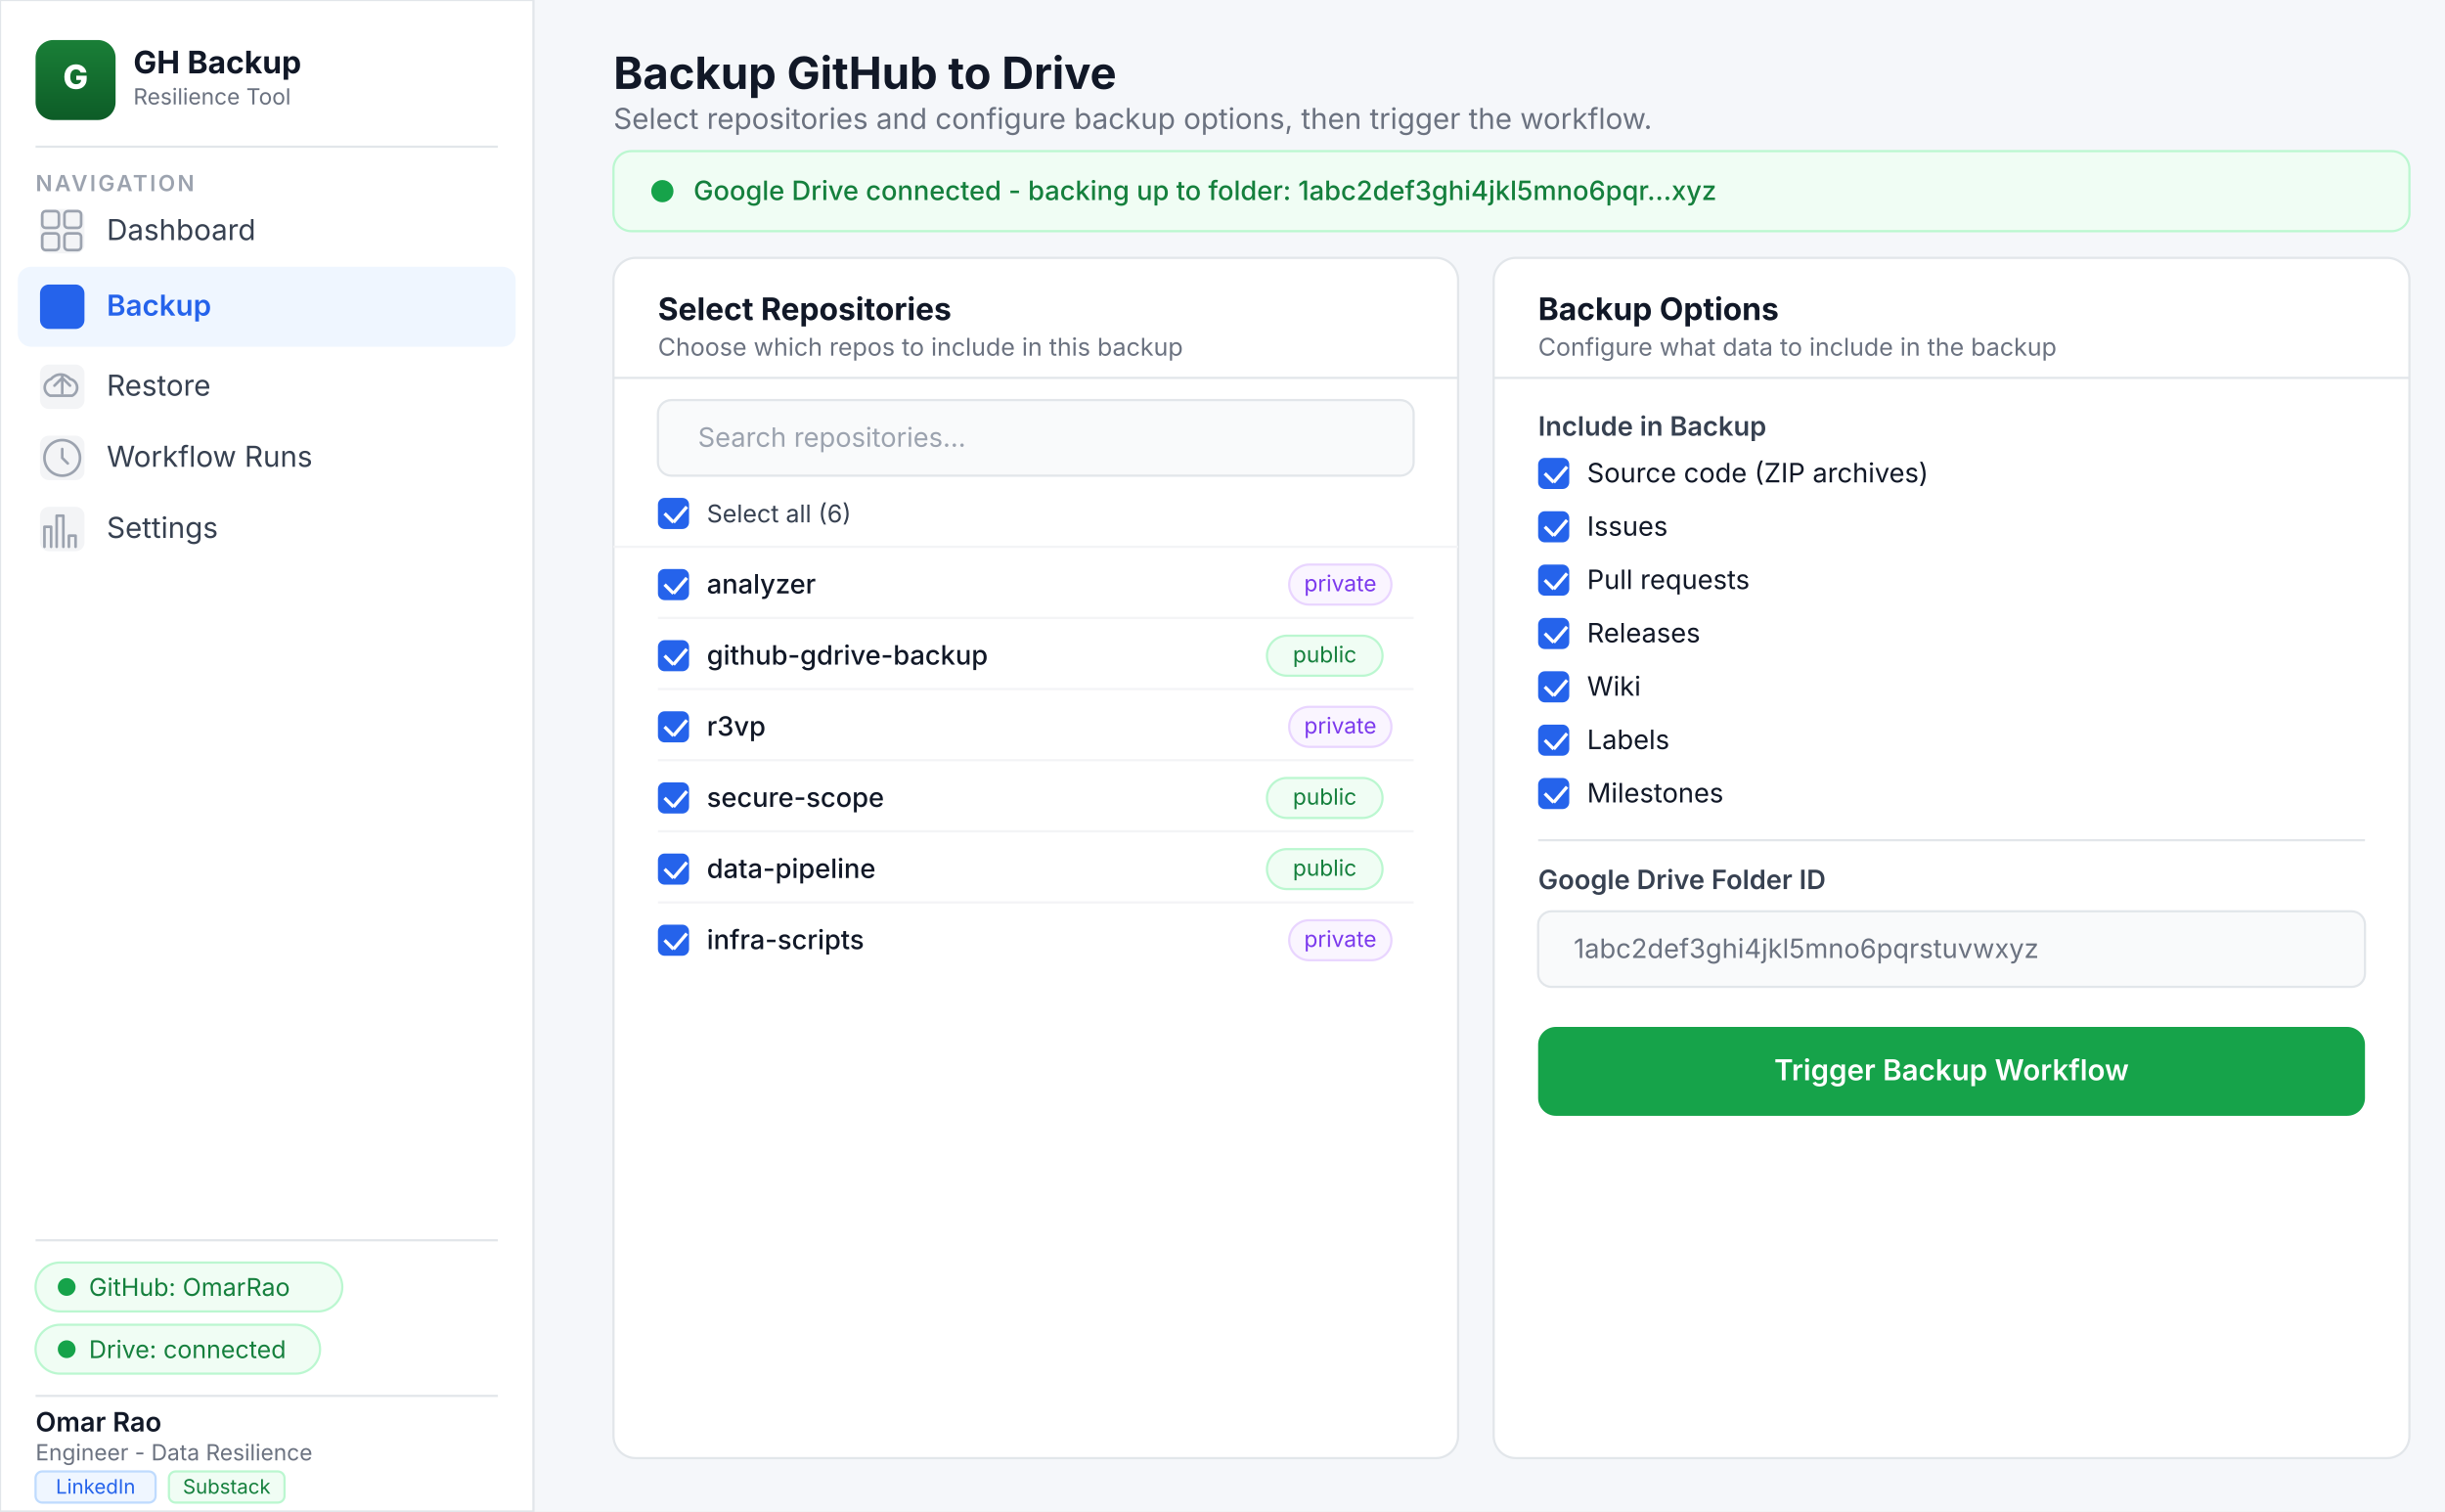
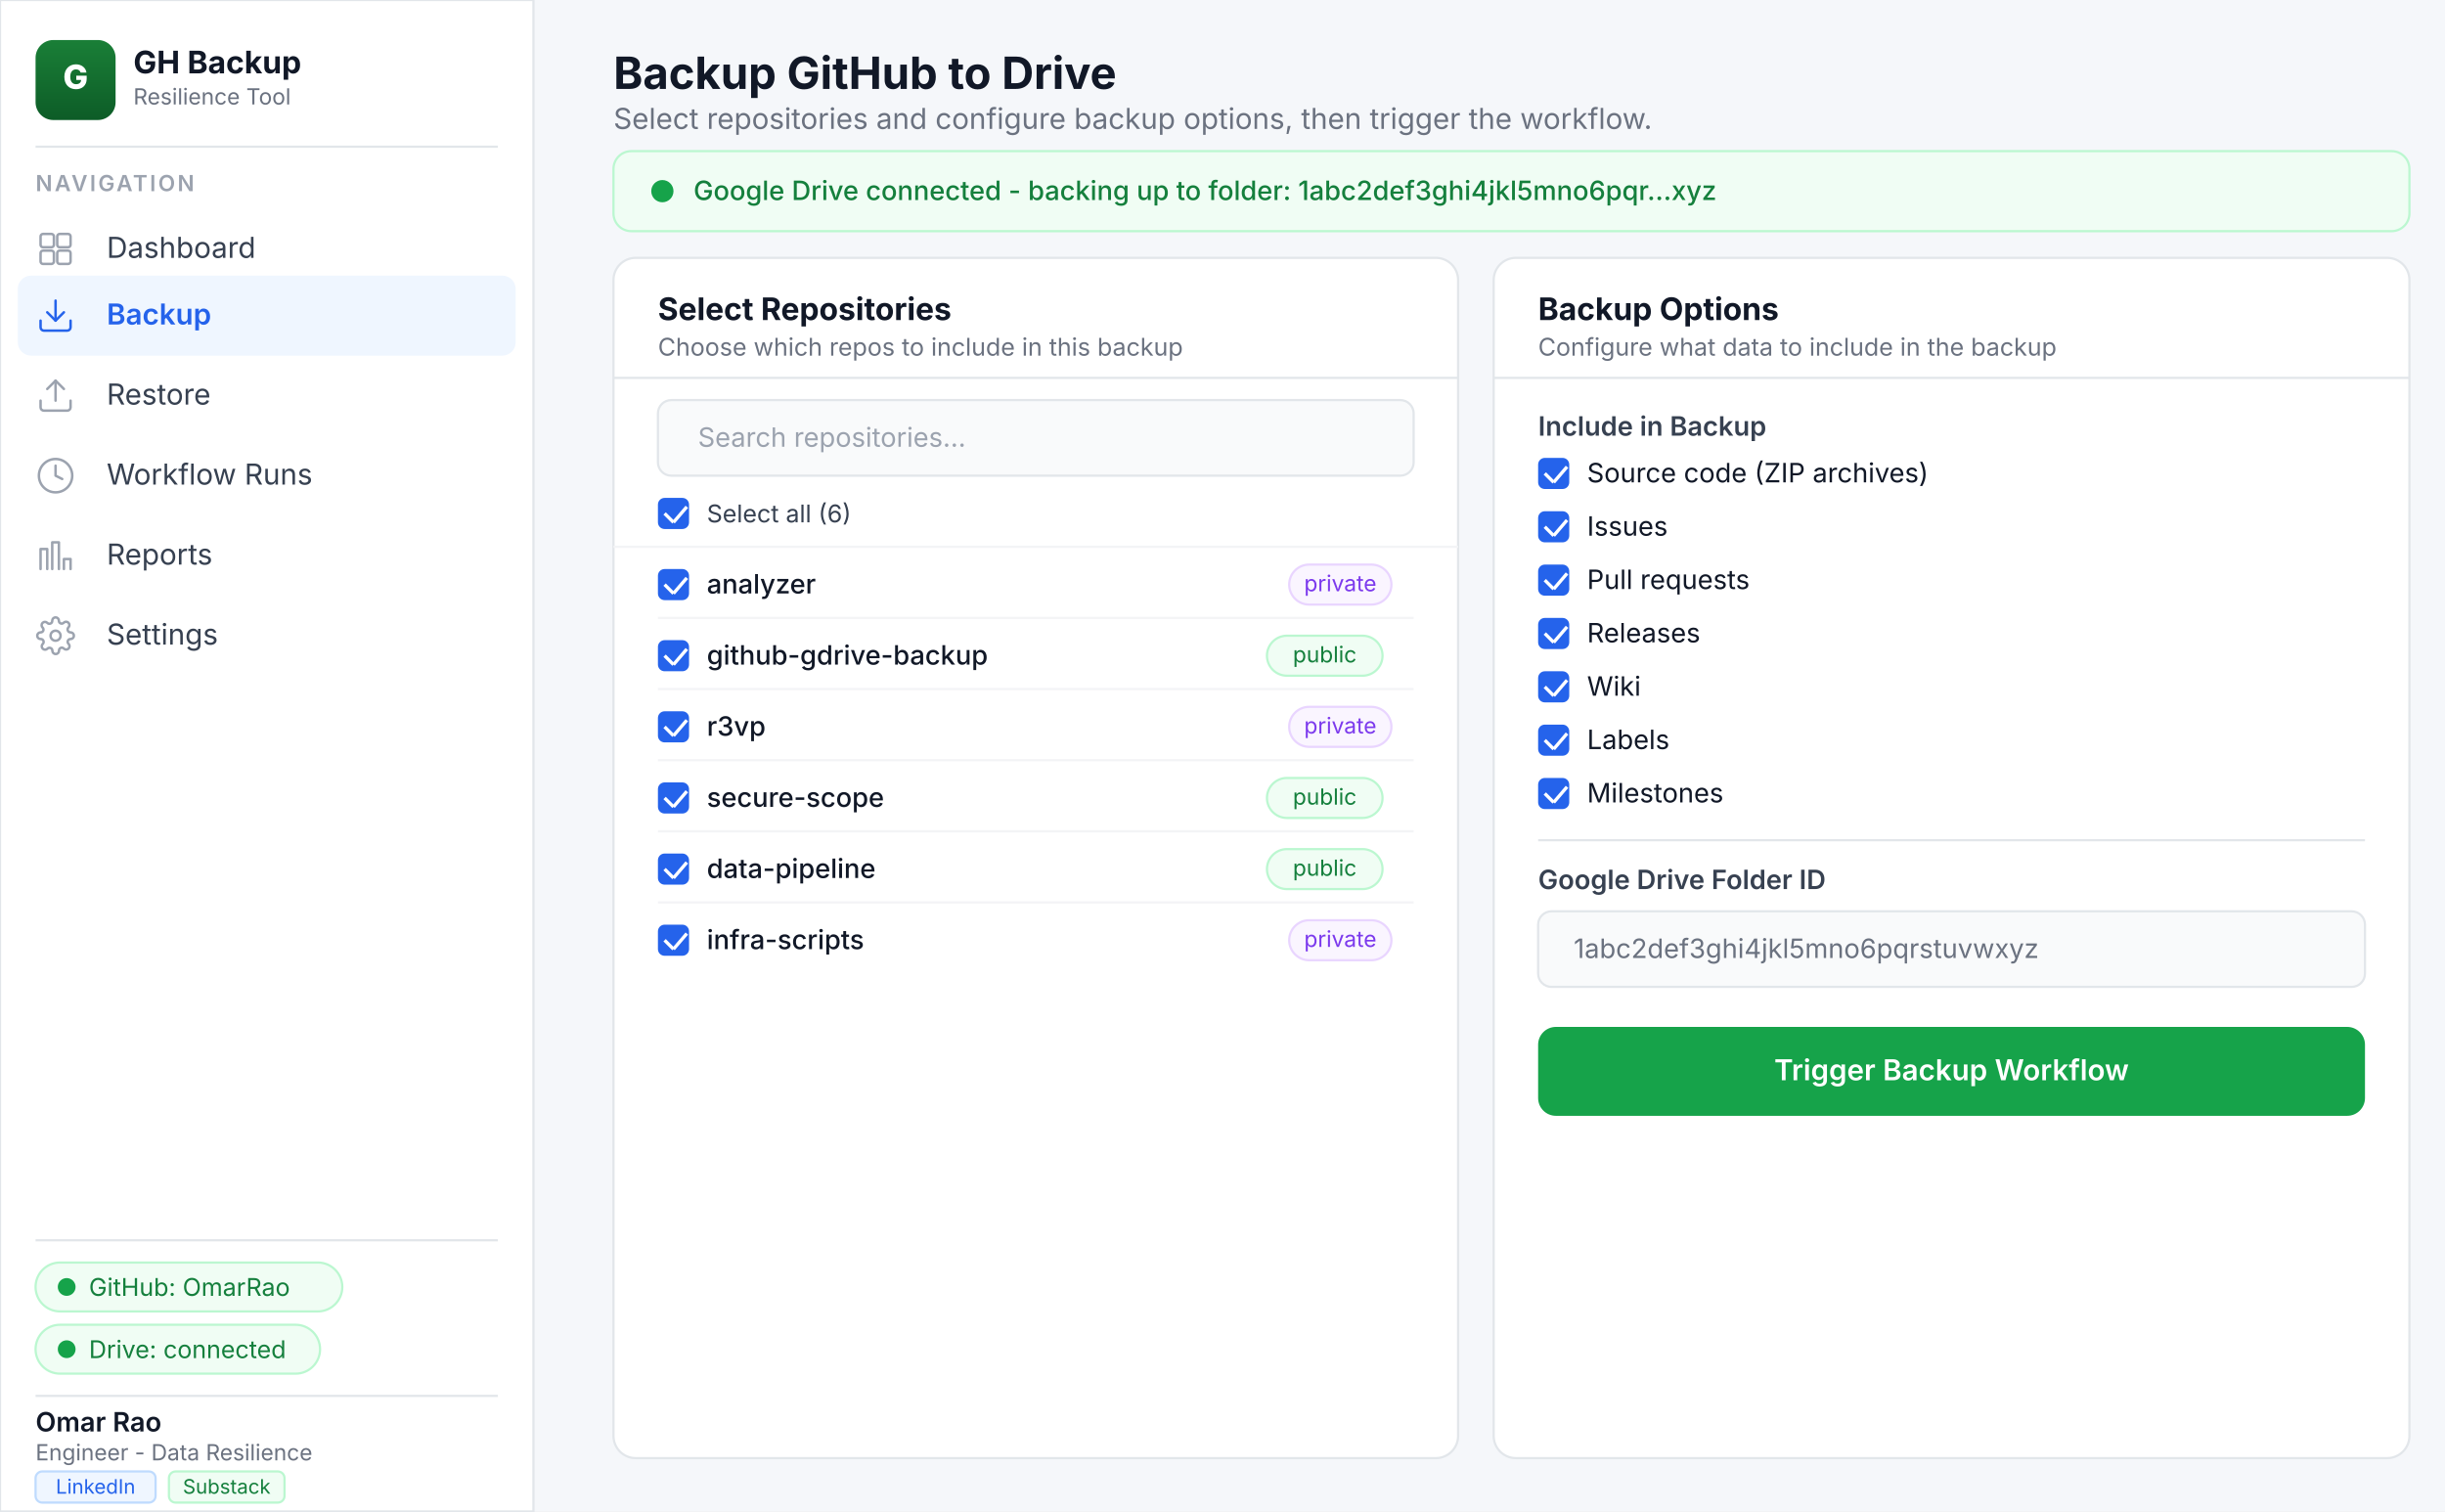
<svg xmlns="http://www.w3.org/2000/svg" width="1100" height="680" viewBox="0 0 1100 680" font-family="Inter, system-ui, -apple-system, sans-serif">
  <defs>
    <linearGradient id="brandGrad2" x1="0" y1="0" x2="0" y2="1">
      <stop offset="0%" stop-color="#1a7f37" />
      <stop offset="100%" stop-color="#0d5c27" />
    </linearGradient>
  </defs>
  <rect width="1100" height="680" fill="#f5f7fa" />
  <rect x="0" y="0" width="240" height="680" fill="white" stroke="#e2e6ea" stroke-width="1" />
  <rect x="16" y="18" width="36" height="36" rx="8" fill="url(#brandGrad2)" />
  <text x="34" y="40" text-anchor="middle" font-size="15" font-weight="800" fill="white">G</text>
  <text x="60" y="33" font-size="14" font-weight="700" fill="#111827">GH Backup</text>
  <text x="60" y="47" font-size="10" fill="#6b7280">Resilience Tool</text>
  <line x1="16" y1="66" x2="224" y2="66" stroke="#e2e6ea" stroke-width="1" />
  <text x="16" y="86" font-size="10" font-weight="600" fill="#9ca3af" letter-spacing="1">NAVIGATION</text>
-   <rect x="18" y="94" width="20" height="20" rx="4" fill="#f3f4f6" />
-   <g transform="translate(19,95)" stroke="#9ca3af" stroke-width="1.2" fill="none" stroke-linecap="round" stroke-linejoin="round">
-     <rect x="0" y="0" width="7.5" height="7.5" rx="1.5" />
-     <rect x="10" y="0" width="7.5" height="7.5" rx="1.5" />
-     <rect x="0" y="10" width="7.5" height="7.5" rx="1.5" />
-     <rect x="10" y="10" width="7.5" height="7.5" rx="1.5" />
+   <g transform="translate(16, 103) scale(0.75)" stroke="#9ca3af" stroke-width="1.5" fill="none" stroke-linecap="round" stroke-linejoin="round">
+     <rect x="3" y="3" width="8" height="8" rx="1.5" />
+     <rect x="13" y="3" width="8" height="8" rx="1.5" />
+     <rect x="3" y="13" width="8" height="8" rx="1.5" />
+     <rect x="13" y="13" width="8" height="8" rx="1.5" />
  </g>
-   <text x="48" y="108" font-size="13" fill="#374151">Dashboard</text>
-   <rect x="8" y="120" width="224" height="36" rx="6" fill="#eff6ff" />
-   <rect x="18" y="128" width="20" height="20" rx="4" fill="#2563eb" />
-   <g transform="translate(19,129)" stroke="#2563eb" stroke-width="1.2" fill="none" stroke-linecap="round" stroke-linejoin="round">
-     <path d="M9 14V6m-3.5 3.5L9 13l3.5-3.5" />
-     <path d="M3.5 13A4 4 0 014 5.5a5.5 5.5 0 018.5 0A4 4 0 0113.5 13z" />
+   <text x="48" y="116" font-size="13" fill="#374151">Dashboard</text>
+   <rect x="8" y="124" width="224" height="36" rx="6" fill="#eff6ff" />
+   <g transform="translate(16, 133) scale(0.75)" stroke="#2563eb" stroke-width="1.5" fill="none" stroke-linecap="round" stroke-linejoin="round">
+     <path d="M21 15v4a2 2 0 0 1-2 2H5a2 2 0 0 1-2-2v-4" />
+     <polyline points="7 10 12 15 17 10" />
+     <line x1="12" y1="15" x2="12" y2="3" />
  </g>
-   <text x="48" y="142" font-size="13" font-weight="600" fill="#2563eb">Backup</text>
-   <rect x="18" y="164" width="20" height="20" rx="4" fill="#f3f4f6" />
-   <g transform="translate(19,165)" stroke="#9ca3af" stroke-width="1.2" fill="none" stroke-linecap="round" stroke-linejoin="round">
-     <path d="M9 4v8m3.5-3.5L9 5 5.5 8.5" />
-     <path d="M3.5 13A4 4 0 014 5.5a5.5 5.5 0 018.5 0A4 4 0 0113.5 13z" />
+   <text x="48" y="146" font-size="13" font-weight="600" fill="#2563eb">Backup</text>
+   <g transform="translate(16, 169) scale(0.75)" stroke="#9ca3af" stroke-width="1.5" fill="none" stroke-linecap="round" stroke-linejoin="round">
+     <path d="M21 15v4a2 2 0 0 1-2 2H5a2 2 0 0 1-2-2v-4" />
+     <polyline points="17 8 12 3 7 8" />
+     <line x1="12" y1="3" x2="12" y2="15" />
  </g>
-   <text x="48" y="178" font-size="13" fill="#374151">Restore</text>
-   <rect x="18" y="196" width="20" height="20" rx="4" fill="#f3f4f6" />
-   <g transform="translate(19,197)" stroke="#9ca3af" stroke-width="1.2" fill="none" stroke-linecap="round" stroke-linejoin="round">
-     <circle cx="9" cy="9" r="8" />
-     <path d="M9 5v4l2.5 2.5" />
+   <text x="48" y="182" font-size="13" fill="#374151">Restore</text>
+   <g transform="translate(16, 205) scale(0.75)" stroke="#9ca3af" stroke-width="1.5" fill="none" stroke-linecap="round" stroke-linejoin="round">
+     <circle cx="12" cy="12" r="10" />
+     <polyline points="12 6 12 12 16 14" />
  </g>
-   <text x="48" y="210" font-size="13" fill="#374151">Workflow Runs</text>
-   <rect x="18" y="228" width="20" height="20" rx="4" fill="#f3f4f6" />
-   <g transform="translate(19,229)" stroke="#9ca3af" stroke-width="1.2" fill="none" stroke-linecap="round" stroke-linejoin="round">
-     <path d="M1 17V8h3v9M6.5 17V3h3v14M12 17v-5h3v5" />
+   <text x="48" y="218" font-size="13" fill="#374151">Workflow Runs</text>
+   <g transform="translate(16, 241) scale(0.75)" stroke="#9ca3af" stroke-width="1.5" fill="none" stroke-linecap="round" stroke-linejoin="round">
+     <path d="M3 20V8h4v12M10 20V4h4v16M17 20v-6h4v6" />
  </g>
-   <text x="48" y="242" font-size="13" fill="#374151">Settings</text>
+   <text x="48" y="254" font-size="13" fill="#374151">Reports</text>
+   <g transform="translate(16, 277) scale(0.75)" stroke="#9ca3af" stroke-width="1.5" fill="none" stroke-linecap="round" stroke-linejoin="round">
+     <circle cx="12" cy="12" r="3" />
+     <path d="M19.4 15a1.65 1.65 0 00.33 1.82l.06.06a2 2 0 010 2.83 2 2 0 01-2.83 0l-.06-.06a1.65 1.65 0 00-1.82-.33 1.65 1.65 0 00-1 1.51V21a2 2 0 01-4 0v-.09A1.65 1.65 0 009 19.4a1.65 1.65 0 00-1.82.33l-.06.06a2 2 0 01-2.83-2.83l.06-.06A1.65 1.65 0 004.68 15a1.65 1.65 0 00-1.51-1H3a2 2 0 010-4h.09A1.65 1.65 0 004.6 9a1.65 1.65 0 00-.33-1.82l-.06-.06a2 2 0 012.83-2.83l.06.06A1.65 1.65 0 009 4.68a1.65 1.65 0 001-1.51V3a2 2 0 014 0v.09a1.65 1.65 0 001 1.51 1.65 1.65 0 001.82-.33l.06-.06a2 2 0 012.83 2.83l-.06.06A1.65 1.65 0 0019.4 9a1.65 1.65 0 001.51 1H21a2 2 0 010 4h-.09a1.65 1.65 0 00-1.51 1z" />
+   </g>
+   <text x="48" y="290" font-size="13" fill="#374151">Settings</text>
  <line x1="16" y1="558" x2="224" y2="558" stroke="#e2e6ea" stroke-width="1" />
  <rect x="16" y="568" width="138" height="22" rx="11" fill="#f0fdf4" stroke="#bbf7d0" stroke-width="1" />
  <circle cx="30" cy="579" r="4" fill="#16a34a" />
  <text x="40" y="583" font-size="11" fill="#15803d">GitHub: OmarRao</text>
  <rect x="16" y="596" width="128" height="22" rx="11" fill="#f0fdf4" stroke="#bbf7d0" stroke-width="1" />
  <circle cx="30" cy="607" r="4" fill="#16a34a" />
  <text x="40" y="611" font-size="11" fill="#15803d">Drive: connected</text>
  <line x1="16" y1="628" x2="224" y2="628" stroke="#e2e6ea" stroke-width="1" />
  <text x="16" y="644" font-size="12" font-weight="600" fill="#111827">Omar Rao</text>
  <text x="16" y="657" font-size="10" fill="#6b7280">Engineer - Data Resilience</text>
  <rect x="16" y="662" width="54" height="14" rx="3" fill="#eff6ff" stroke="#bfdbfe" stroke-width="1" />
  <text x="43" y="672" text-anchor="middle" font-size="9" fill="#2563eb">LinkedIn</text>
  <rect x="76" y="662" width="52" height="14" rx="3" fill="#f0fdf4" stroke="#bbf7d0" stroke-width="1" />
  <text x="102" y="672" text-anchor="middle" font-size="9" fill="#15803d">Substack</text>
  <text x="276" y="40" font-size="20" font-weight="700" fill="#111827">Backup GitHub to Drive</text>
  <text x="276" y="58" font-size="13" fill="#6b7280">Select repositories and configure backup options, then trigger the workflow.</text>
  <rect x="276" y="68" width="808" height="36" rx="8" fill="#f0fdf4" stroke="#bbf7d0" stroke-width="1" />
  <circle cx="298" cy="86" r="5" fill="#16a34a" />
  <text x="312" y="90" font-size="12" font-weight="500" fill="#15803d">Google Drive connected - backing up to folder: 1abc2def3ghi4jkl5mno6pqr...xyz</text>
  <rect x="276" y="116" width="380" height="540" rx="10" fill="white" stroke="#e2e6ea" stroke-width="1" />
  <text x="296" y="144" font-size="14" font-weight="700" fill="#111827">Select Repositories</text>
  <text x="296" y="160" font-size="11" fill="#6b7280">Choose which repos to include in this backup</text>
  <line x1="276" y1="170" x2="656" y2="170" stroke="#e2e6ea" stroke-width="1" />
  <rect x="296" y="180" width="340" height="34" rx="6" fill="#f9fafb" stroke="#e2e6ea" stroke-width="1" />
  <text x="314" y="201" font-size="12" fill="#9ca3af">Search repositories...</text>
  <rect x="296" y="224" width="14" height="14" rx="3" fill="#2563eb" />
  <line x1="299" y1="231" x2="303" y2="235" stroke="white" stroke-width="1.5" />
  <line x1="303" y1="235" x2="309" y2="228" stroke="white" stroke-width="1.5" />
  <text x="318" y="235" font-size="11" fill="#374151">Select all (6)</text>
  <line x1="276" y1="246" x2="656" y2="246" stroke="#f3f4f6" stroke-width="1" />
  <rect x="296" y="256" width="14" height="14" rx="3" fill="#2563eb" />
  <line x1="299" y1="263" x2="303" y2="267" stroke="white" stroke-width="1.5" />
  <line x1="303" y1="267" x2="309" y2="260" stroke="white" stroke-width="1.5" />
  <text x="318" y="267" font-size="12" font-weight="500" fill="#111827">analyzer</text>
  <rect x="580" y="254" width="46" height="18" rx="9" fill="#faf5ff" stroke="#e9d5ff" stroke-width="1" />
  <text x="603" y="266" text-anchor="middle" font-size="10" fill="#7c3aed">private</text>
  <line x1="296" y1="278" x2="636" y2="278" stroke="#f3f4f6" stroke-width="1" />
  <rect x="296" y="288" width="14" height="14" rx="3" fill="#2563eb" />
  <line x1="299" y1="295" x2="303" y2="299" stroke="white" stroke-width="1.5" />
  <line x1="303" y1="299" x2="309" y2="292" stroke="white" stroke-width="1.5" />
  <text x="318" y="299" font-size="12" font-weight="500" fill="#111827">github-gdrive-backup</text>
  <rect x="570" y="286" width="52" height="18" rx="9" fill="#f0fdf4" stroke="#bbf7d0" stroke-width="1" />
  <text x="596" y="298" text-anchor="middle" font-size="10" fill="#15803d">public</text>
  <line x1="296" y1="310" x2="636" y2="310" stroke="#f3f4f6" stroke-width="1" />
  <rect x="296" y="320" width="14" height="14" rx="3" fill="#2563eb" />
  <line x1="299" y1="327" x2="303" y2="331" stroke="white" stroke-width="1.5" />
  <line x1="303" y1="331" x2="309" y2="324" stroke="white" stroke-width="1.5" />
  <text x="318" y="331" font-size="12" font-weight="500" fill="#111827">r3vp</text>
  <rect x="580" y="318" width="46" height="18" rx="9" fill="#faf5ff" stroke="#e9d5ff" stroke-width="1" />
  <text x="603" y="330" text-anchor="middle" font-size="10" fill="#7c3aed">private</text>
  <line x1="296" y1="342" x2="636" y2="342" stroke="#f3f4f6" stroke-width="1" />
  <rect x="296" y="352" width="14" height="14" rx="3" fill="#2563eb" />
  <line x1="299" y1="359" x2="303" y2="363" stroke="white" stroke-width="1.5" />
  <line x1="303" y1="363" x2="309" y2="356" stroke="white" stroke-width="1.5" />
  <text x="318" y="363" font-size="12" font-weight="500" fill="#111827">secure-scope</text>
  <rect x="570" y="350" width="52" height="18" rx="9" fill="#f0fdf4" stroke="#bbf7d0" stroke-width="1" />
  <text x="596" y="362" text-anchor="middle" font-size="10" fill="#15803d">public</text>
  <line x1="296" y1="374" x2="636" y2="374" stroke="#f3f4f6" stroke-width="1" />
  <rect x="296" y="384" width="14" height="14" rx="3" fill="#2563eb" />
  <line x1="299" y1="391" x2="303" y2="395" stroke="white" stroke-width="1.5" />
  <line x1="303" y1="395" x2="309" y2="388" stroke="white" stroke-width="1.5" />
  <text x="318" y="395" font-size="12" font-weight="500" fill="#111827">data-pipeline</text>
  <rect x="570" y="382" width="52" height="18" rx="9" fill="#f0fdf4" stroke="#bbf7d0" stroke-width="1" />
  <text x="596" y="394" text-anchor="middle" font-size="10" fill="#15803d">public</text>
  <line x1="296" y1="406" x2="636" y2="406" stroke="#f3f4f6" stroke-width="1" />
  <rect x="296" y="416" width="14" height="14" rx="3" fill="#2563eb" />
  <line x1="299" y1="423" x2="303" y2="427" stroke="white" stroke-width="1.5" />
  <line x1="303" y1="427" x2="309" y2="420" stroke="white" stroke-width="1.5" />
  <text x="318" y="427" font-size="12" font-weight="500" fill="#111827">infra-scripts</text>
  <rect x="580" y="414" width="46" height="18" rx="9" fill="#faf5ff" stroke="#e9d5ff" stroke-width="1" />
  <text x="603" y="426" text-anchor="middle" font-size="10" fill="#7c3aed">private</text>
  <rect x="672" y="116" width="412" height="540" rx="10" fill="white" stroke="#e2e6ea" stroke-width="1" />
  <text x="692" y="144" font-size="14" font-weight="700" fill="#111827">Backup Options</text>
  <text x="692" y="160" font-size="11" fill="#6b7280">Configure what data to include in the backup</text>
  <line x1="672" y1="170" x2="1084" y2="170" stroke="#e2e6ea" stroke-width="1" />
  <text x="692" y="196" font-size="12" font-weight="600" fill="#374151">Include in Backup</text>
  <rect x="692" y="206" width="14" height="14" rx="3" fill="#2563eb" />
  <line x1="695" y1="213" x2="699" y2="217" stroke="white" stroke-width="1.5" />
  <line x1="699" y1="217" x2="705" y2="210" stroke="white" stroke-width="1.5" />
  <text x="714" y="217" font-size="12" fill="#111827">Source code (ZIP archives)</text>
  <rect x="692" y="230" width="14" height="14" rx="3" fill="#2563eb" />
  <line x1="695" y1="237" x2="699" y2="241" stroke="white" stroke-width="1.5" />
  <line x1="699" y1="241" x2="705" y2="234" stroke="white" stroke-width="1.5" />
  <text x="714" y="241" font-size="12" fill="#111827">Issues</text>
  <rect x="692" y="254" width="14" height="14" rx="3" fill="#2563eb" />
  <line x1="695" y1="261" x2="699" y2="265" stroke="white" stroke-width="1.5" />
  <line x1="699" y1="265" x2="705" y2="258" stroke="white" stroke-width="1.5" />
  <text x="714" y="265" font-size="12" fill="#111827">Pull requests</text>
  <rect x="692" y="278" width="14" height="14" rx="3" fill="#2563eb" />
  <line x1="695" y1="285" x2="699" y2="289" stroke="white" stroke-width="1.5" />
  <line x1="699" y1="289" x2="705" y2="282" stroke="white" stroke-width="1.5" />
  <text x="714" y="289" font-size="12" fill="#111827">Releases</text>
  <rect x="692" y="302" width="14" height="14" rx="3" fill="#2563eb" />
  <line x1="695" y1="309" x2="699" y2="313" stroke="white" stroke-width="1.5" />
  <line x1="699" y1="313" x2="705" y2="306" stroke="white" stroke-width="1.5" />
  <text x="714" y="313" font-size="12" fill="#111827">Wiki</text>
  <rect x="692" y="326" width="14" height="14" rx="3" fill="#2563eb" />
  <line x1="695" y1="333" x2="699" y2="337" stroke="white" stroke-width="1.5" />
  <line x1="699" y1="337" x2="705" y2="330" stroke="white" stroke-width="1.5" />
  <text x="714" y="337" font-size="12" fill="#111827">Labels</text>
  <rect x="692" y="350" width="14" height="14" rx="3" fill="#2563eb" />
  <line x1="695" y1="357" x2="699" y2="361" stroke="white" stroke-width="1.5" />
  <line x1="699" y1="361" x2="705" y2="354" stroke="white" stroke-width="1.5" />
  <text x="714" y="361" font-size="12" fill="#111827">Milestones</text>
  <line x1="692" y1="378" x2="1064" y2="378" stroke="#e2e6ea" stroke-width="1" />
  <text x="692" y="400" font-size="12" font-weight="600" fill="#374151">Google Drive Folder ID</text>
  <rect x="692" y="410" width="372" height="34" rx="6" fill="#f9fafb" stroke="#e2e6ea" stroke-width="1" />
  <text x="708" y="431" font-size="12" fill="#6b7280">1abc2def3ghi4jkl5mno6pqrstuvwxyz</text>
  <rect x="692" y="462" width="372" height="40" rx="8" fill="#16a34a" />
  <text x="878" y="486" text-anchor="middle" font-size="13" font-weight="600" fill="white">Trigger Backup Workflow</text>
</svg>
